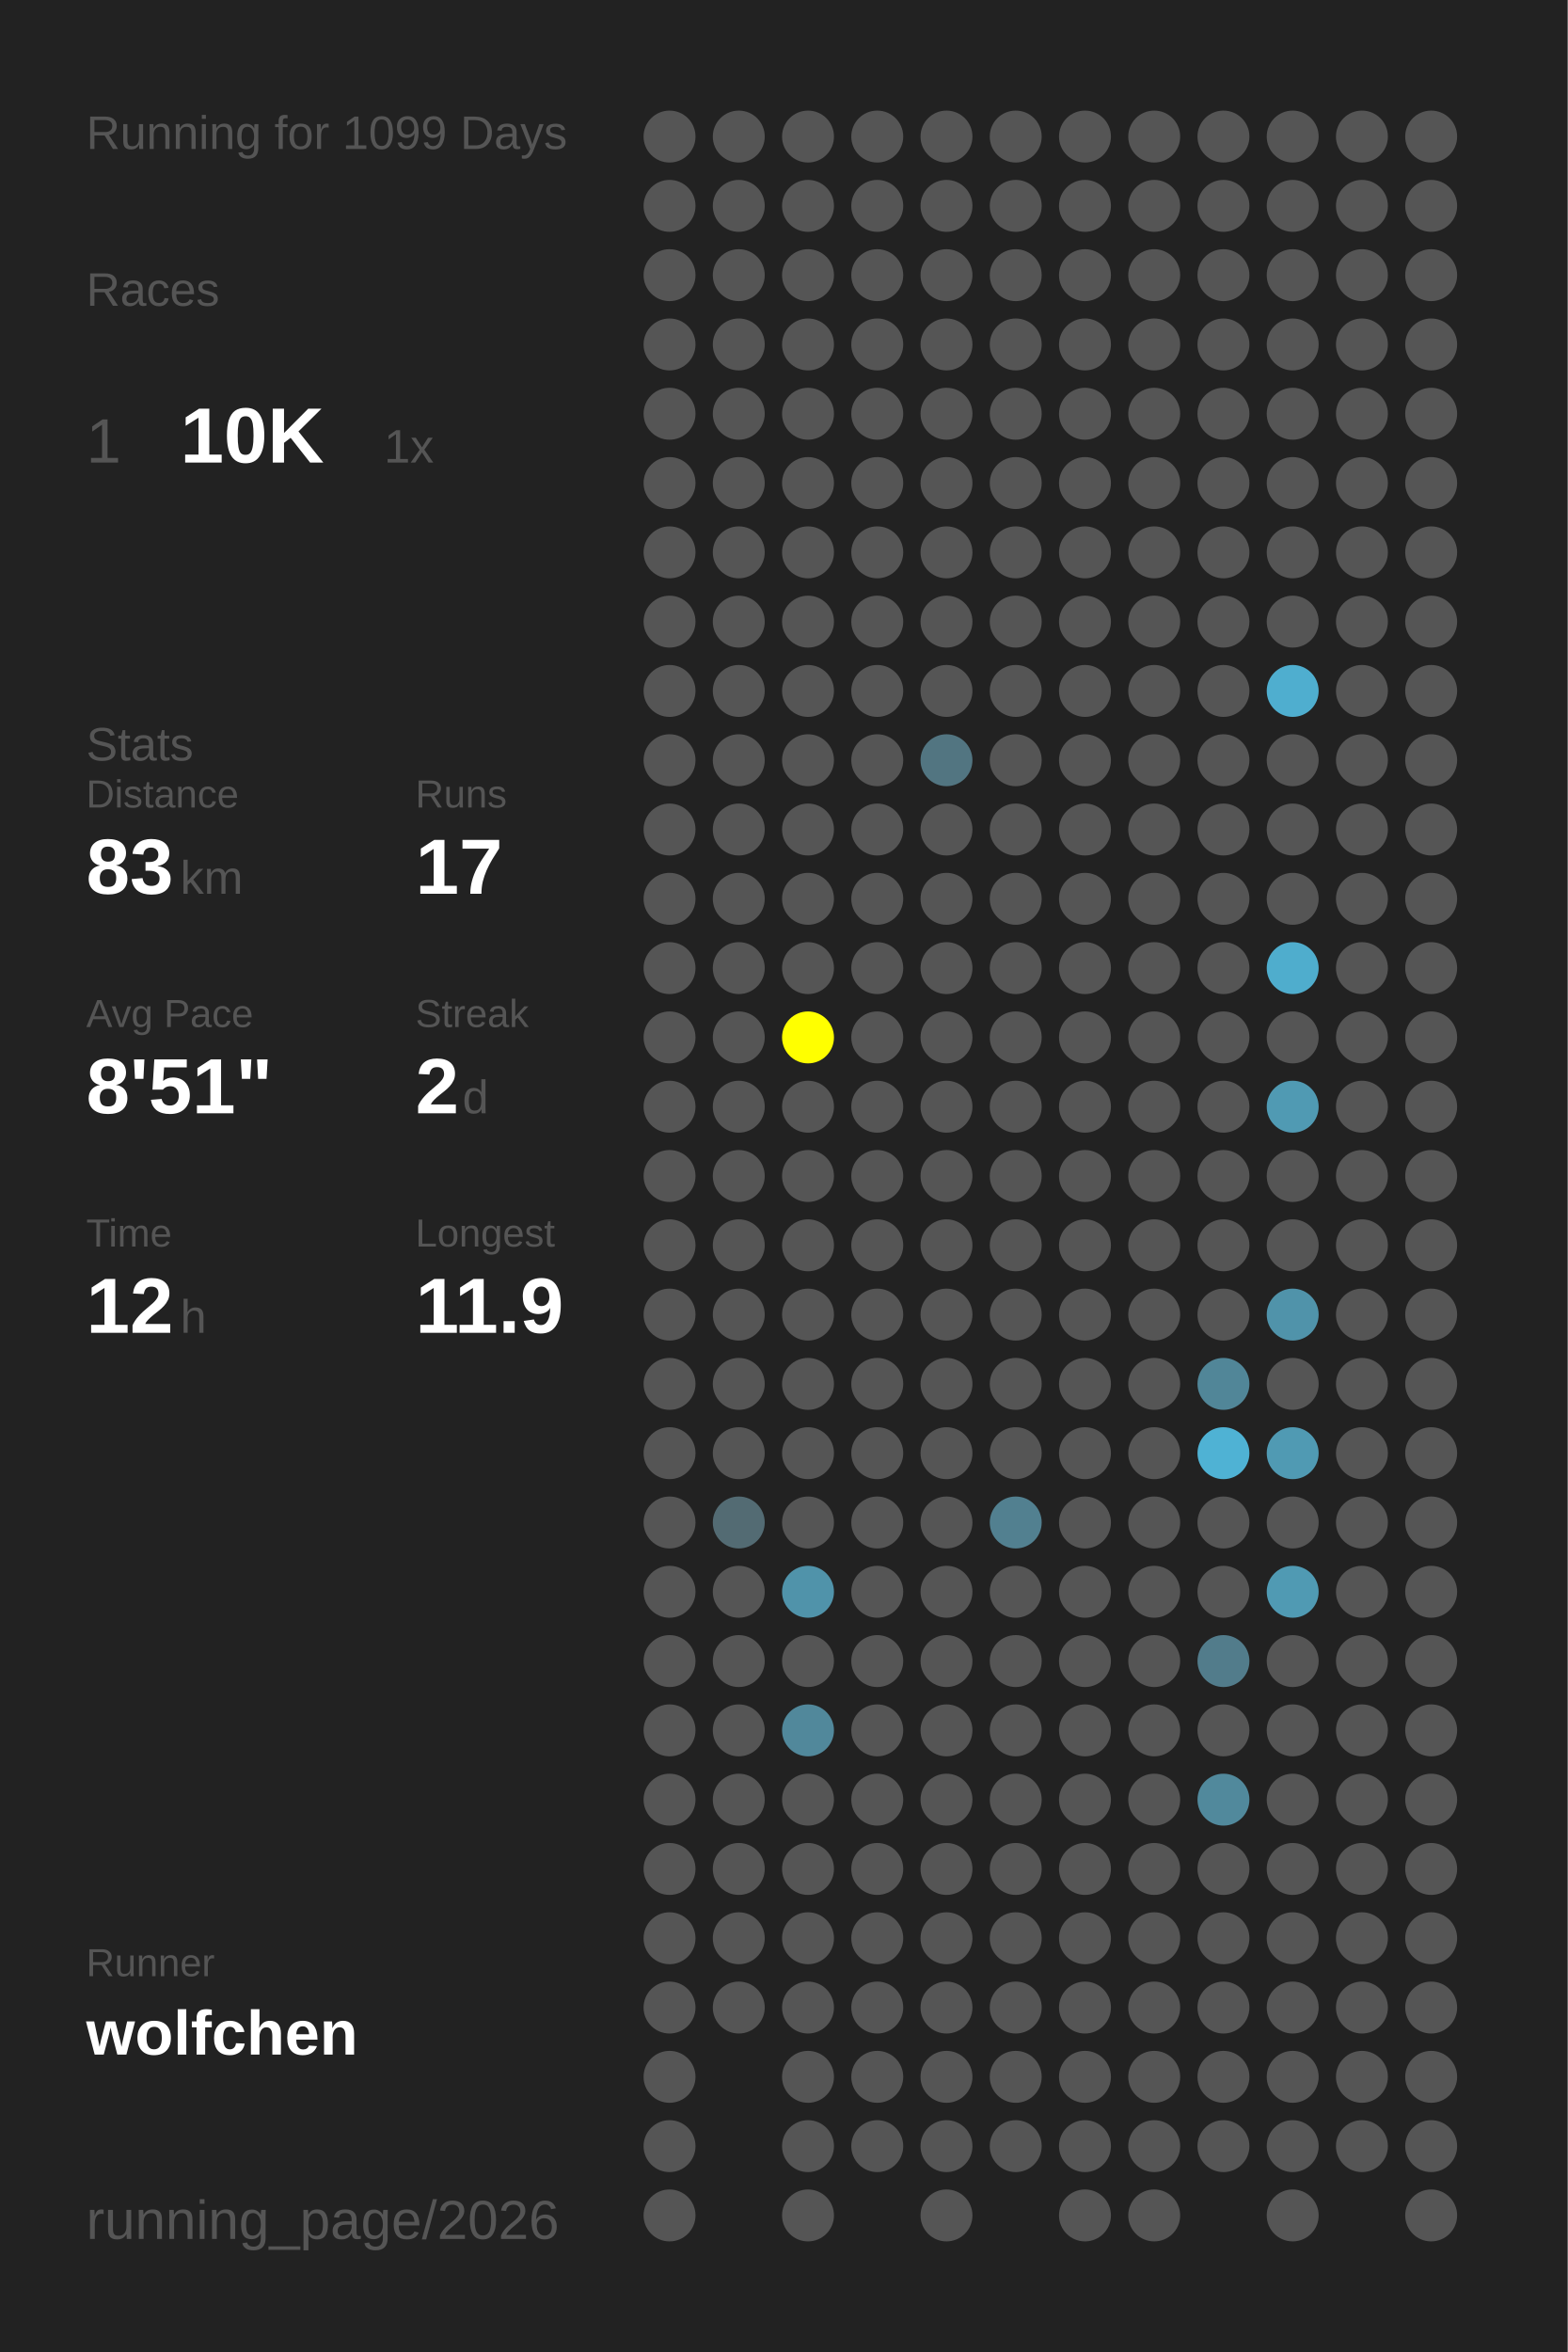
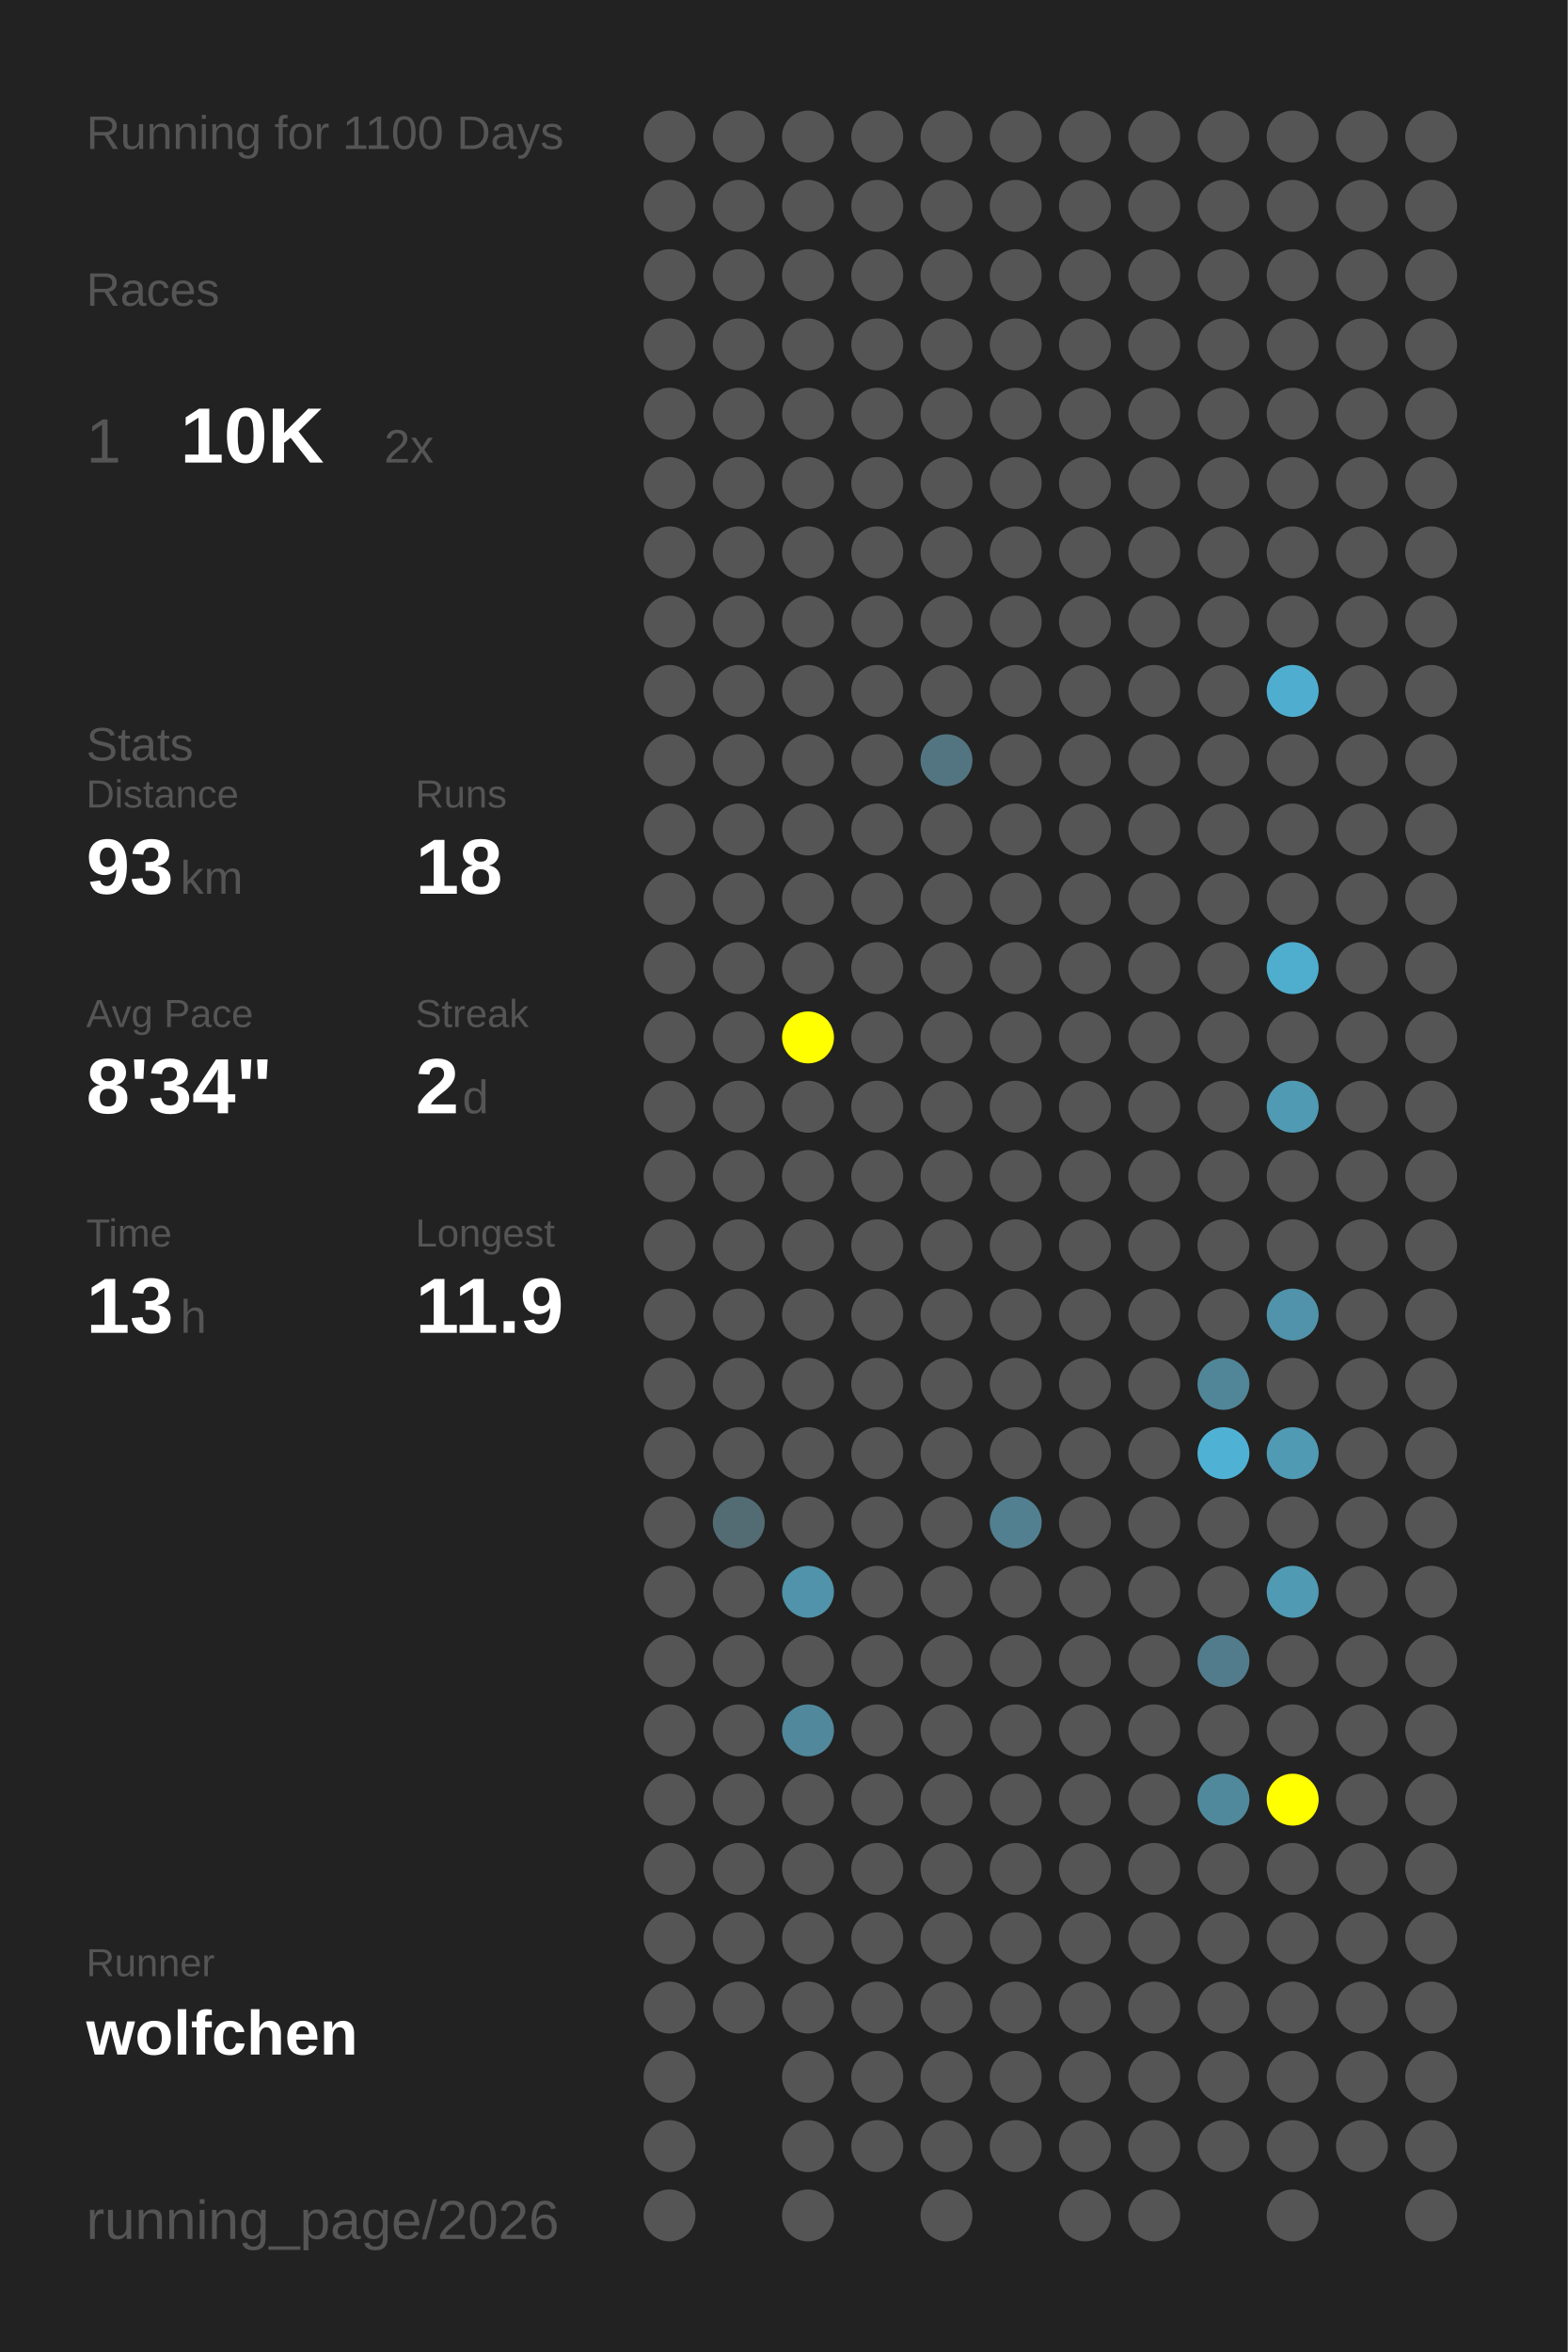
<svg xmlns="http://www.w3.org/2000/svg" baseProfile="full" height="300mm" version="1.1" viewBox="0,0,200,300" width="200mm">
  <defs />
  <rect fill="#222222" height="300" width="200" x="0" y="0" />
-   <text fill="#555555" style="font-size:6px; font-family:Arial;" x="11" y="19">Running for 1099 Days</text>
+   <text fill="#555555" style="font-size:6px; font-family:Arial;" x="11" y="19">Running for 1100 Days</text>
  <text fill="#555555" style="font-size:6px; font-family:Arial;" x="11" y="39">Races</text>
  <text fill="#555555" style="font-size:8px; font-family:Arial;" x="11" y="59">1</text>
  <text fill="#FFFFFF" style="font-size:10px; font-family:Arial; font-weight:bold;" x="23" y="59">10K</text>
-   <text fill="#555555" style="font-size:6px; font-family:Arial;" x="49" y="59">1x</text>
+   <text fill="#555555" style="font-size:6px; font-family:Arial;" x="49" y="59">2x</text>
  <text fill="#555555" style="font-size:6px; font-family:Arial;" x="11" y="97">Stats</text>
  <text fill="#555555" style="font-size:5px; font-family:Arial;" x="11" y="103">Distance</text>
-   <text fill="#FFFFFF" style="font-size:10px; font-family:Arial; font-weight:bold;" x="11" y="114">83</text>
+   <text fill="#FFFFFF" style="font-size:10px; font-family:Arial; font-weight:bold;" x="11" y="114">93</text>
  <text fill="#555555" style="font-size:6px; font-family:Arial;" x="23" y="114">km</text>
  <text fill="#555555" style="font-size:5px; font-family:Arial;" x="53" y="103">Runs</text>
-   <text fill="#FFFFFF" style="font-size:10px; font-family:Arial; font-weight:bold;" x="53" y="114">17</text>
+   <text fill="#FFFFFF" style="font-size:10px; font-family:Arial; font-weight:bold;" x="53" y="114">18</text>
  <text fill="#555555" style="font-size:5px; font-family:Arial;" x="11" y="131">Avg Pace</text>
-   <text fill="#FFFFFF" style="font-size:10px; font-family:Arial; font-weight:bold;" x="11" y="142">8'51"</text>
+   <text fill="#FFFFFF" style="font-size:10px; font-family:Arial; font-weight:bold;" x="11" y="142">8'34"</text>
  <text fill="#555555" style="font-size:5px; font-family:Arial;" x="53" y="131">Streak</text>
  <text fill="#FFFFFF" style="font-size:10px; font-family:Arial; font-weight:bold;" x="53" y="142">2</text>
  <text fill="#555555" style="font-size:6px; font-family:Arial;" x="59" y="142">d</text>
  <text fill="#555555" style="font-size:5px; font-family:Arial;" x="11" y="159">Time</text>
-   <text fill="#FFFFFF" style="font-size:10px; font-family:Arial; font-weight:bold;" x="11" y="170">12</text>
+   <text fill="#FFFFFF" style="font-size:10px; font-family:Arial; font-weight:bold;" x="11" y="170">13</text>
  <text fill="#555555" style="font-size:6px; font-family:Arial;" x="23" y="170">h</text>
  <text fill="#555555" style="font-size:5px; font-family:Arial;" x="53" y="159">Longest</text>
  <text fill="#FFFFFF" style="font-size:10px; font-family:Arial; font-weight:bold;" x="53" y="170">11.9</text>
  <text fill="#555555" style="font-size:5px; font-family:Arial;" x="11" y="252.065">Runner</text>
  <text fill="#FFFFFF" style="font-size:8px; font-family:Arial; font-weight:bold;" x="11" y="262.065">wolfchen</text>
  <text fill="#555555" style="font-size:7px; font-family:Arial;" x="11" y="285.581">running_page/2026</text>
  <circle cx="85.417" cy="17.419" fill="#555555" r="3.312" />
  <circle cx="85.417" cy="26.258" fill="#555555" r="3.312" />
  <circle cx="85.417" cy="35.097" fill="#555555" r="3.312" />
  <circle cx="85.417" cy="43.935" fill="#555555" r="3.312" />
  <circle cx="85.417" cy="52.774" fill="#555555" r="3.312" />
  <circle cx="85.417" cy="61.613" fill="#555555" r="3.312" />
  <circle cx="85.417" cy="70.452" fill="#555555" r="3.312" />
  <circle cx="85.417" cy="79.29" fill="#555555" r="3.312" />
  <circle cx="85.417" cy="88.129" fill="#555555" r="3.312" />
  <circle cx="85.417" cy="96.968" fill="#555555" r="3.312" />
  <circle cx="85.417" cy="105.806" fill="#555555" r="3.312" />
  <circle cx="85.417" cy="114.645" fill="#555555" r="3.312" />
  <circle cx="85.417" cy="123.484" fill="#555555" r="3.312" />
  <circle cx="85.417" cy="132.323" fill="#555555" r="3.312" />
  <circle cx="85.417" cy="141.161" fill="#555555" r="3.312" />
  <circle cx="85.417" cy="150" fill="#555555" r="3.312" />
  <circle cx="85.417" cy="158.839" fill="#555555" r="3.312" />
  <circle cx="85.417" cy="167.677" fill="#555555" r="3.312" />
  <circle cx="85.417" cy="176.516" fill="#555555" r="3.312" />
  <circle cx="85.417" cy="185.355" fill="#555555" r="3.312" />
  <circle cx="85.417" cy="194.194" fill="#555555" r="3.312" />
  <circle cx="85.417" cy="203.032" fill="#555555" r="3.312" />
  <circle cx="85.417" cy="211.871" fill="#555555" r="3.312" />
  <circle cx="85.417" cy="220.71" fill="#555555" r="3.312" />
  <circle cx="85.417" cy="229.548" fill="#555555" r="3.312" />
  <circle cx="85.417" cy="238.387" fill="#555555" r="3.312" />
  <circle cx="85.417" cy="247.226" fill="#555555" r="3.312" />
  <circle cx="85.417" cy="256.065" fill="#555555" r="3.312" />
  <circle cx="85.417" cy="264.903" fill="#555555" r="3.312" />
  <circle cx="85.417" cy="273.742" fill="#555555" r="3.312" />
  <circle cx="85.417" cy="282.581" fill="#555555" r="3.312" />
  <circle cx="94.25" cy="17.419" fill="#555555" r="3.312" />
  <circle cx="94.25" cy="26.258" fill="#555555" r="3.312" />
  <circle cx="94.25" cy="35.097" fill="#555555" r="3.312" />
  <circle cx="94.25" cy="43.935" fill="#555555" r="3.312" />
  <circle cx="94.25" cy="52.774" fill="#555555" r="3.312" />
  <circle cx="94.25" cy="61.613" fill="#555555" r="3.312" />
  <circle cx="94.25" cy="70.452" fill="#555555" r="3.312" />
  <circle cx="94.25" cy="79.29" fill="#555555" r="3.312" />
  <circle cx="94.25" cy="88.129" fill="#555555" r="3.312" />
  <circle cx="94.25" cy="96.968" fill="#555555" r="3.312" />
  <circle cx="94.25" cy="105.806" fill="#555555" r="3.312" />
  <circle cx="94.25" cy="114.645" fill="#555555" r="3.312" />
  <circle cx="94.25" cy="123.484" fill="#555555" r="3.312" />
  <circle cx="94.25" cy="132.323" fill="#555555" r="3.312" />
  <circle cx="94.25" cy="141.161" fill="#555555" r="3.312" />
  <circle cx="94.25" cy="150" fill="#555555" r="3.312" />
  <circle cx="94.25" cy="158.839" fill="#555555" r="3.312" />
  <circle cx="94.25" cy="167.677" fill="#555555" r="3.312" />
  <circle cx="94.25" cy="176.516" fill="#555555" r="3.312" />
  <circle cx="94.25" cy="185.355" fill="#555555" r="3.312" />
  <circle cx="94.25" cy="194.194" fill="#536b73" r="3.312" />
  <circle cx="94.25" cy="203.032" fill="#555555" r="3.312" />
  <circle cx="94.25" cy="211.871" fill="#555555" r="3.312" />
  <circle cx="94.25" cy="220.71" fill="#555555" r="3.312" />
  <circle cx="94.25" cy="229.548" fill="#555555" r="3.312" />
  <circle cx="94.25" cy="238.387" fill="#555555" r="3.312" />
  <circle cx="94.25" cy="247.226" fill="#555555" r="3.312" />
  <circle cx="94.25" cy="256.065" fill="#555555" r="3.312" />
  <circle cx="103.083" cy="17.419" fill="#555555" r="3.312" />
  <circle cx="103.083" cy="26.258" fill="#555555" r="3.312" />
  <circle cx="103.083" cy="35.097" fill="#555555" r="3.312" />
  <circle cx="103.083" cy="43.935" fill="#555555" r="3.312" />
  <circle cx="103.083" cy="52.774" fill="#555555" r="3.312" />
  <circle cx="103.083" cy="61.613" fill="#555555" r="3.312" />
  <circle cx="103.083" cy="70.452" fill="#555555" r="3.312" />
  <circle cx="103.083" cy="79.29" fill="#555555" r="3.312" />
  <circle cx="103.083" cy="88.129" fill="#555555" r="3.312" />
  <circle cx="103.083" cy="96.968" fill="#555555" r="3.312" />
  <circle cx="103.083" cy="105.806" fill="#555555" r="3.312" />
  <circle cx="103.083" cy="114.645" fill="#555555" r="3.312" />
  <circle cx="103.083" cy="123.484" fill="#555555" r="3.312" />
  <circle cx="103.083" cy="132.323" fill="#FFFF00" r="3.312" />
  <circle cx="103.083" cy="141.161" fill="#555555" r="3.312" />
  <circle cx="103.083" cy="150" fill="#555555" r="3.312" />
  <circle cx="103.083" cy="158.839" fill="#555555" r="3.312" />
  <circle cx="103.083" cy="167.677" fill="#555555" r="3.312" />
  <circle cx="103.083" cy="176.516" fill="#555555" r="3.312" />
  <circle cx="103.083" cy="185.355" fill="#555555" r="3.312" />
  <circle cx="103.083" cy="194.194" fill="#555555" r="3.312" />
  <circle cx="103.083" cy="203.032" fill="#5093aa" r="3.312" />
  <circle cx="103.083" cy="211.871" fill="#555555" r="3.312" />
  <circle cx="103.083" cy="220.71" fill="#51889b" r="3.312" />
  <circle cx="103.083" cy="229.548" fill="#555555" r="3.312" />
  <circle cx="103.083" cy="238.387" fill="#555555" r="3.312" />
  <circle cx="103.083" cy="247.226" fill="#555555" r="3.312" />
  <circle cx="103.083" cy="256.065" fill="#555555" r="3.312" />
  <circle cx="103.083" cy="264.903" fill="#555555" r="3.312" />
  <circle cx="103.083" cy="273.742" fill="#555555" r="3.312" />
  <circle cx="103.083" cy="282.581" fill="#555555" r="3.312" />
  <circle cx="111.917" cy="17.419" fill="#555555" r="3.312" />
  <circle cx="111.917" cy="26.258" fill="#555555" r="3.312" />
  <circle cx="111.917" cy="35.097" fill="#555555" r="3.312" />
  <circle cx="111.917" cy="43.935" fill="#555555" r="3.312" />
  <circle cx="111.917" cy="52.774" fill="#555555" r="3.312" />
  <circle cx="111.917" cy="61.613" fill="#555555" r="3.312" />
  <circle cx="111.917" cy="70.452" fill="#555555" r="3.312" />
  <circle cx="111.917" cy="79.29" fill="#555555" r="3.312" />
  <circle cx="111.917" cy="88.129" fill="#555555" r="3.312" />
  <circle cx="111.917" cy="96.968" fill="#555555" r="3.312" />
  <circle cx="111.917" cy="105.806" fill="#555555" r="3.312" />
  <circle cx="111.917" cy="114.645" fill="#555555" r="3.312" />
  <circle cx="111.917" cy="123.484" fill="#555555" r="3.312" />
  <circle cx="111.917" cy="132.323" fill="#555555" r="3.312" />
  <circle cx="111.917" cy="141.161" fill="#555555" r="3.312" />
  <circle cx="111.917" cy="150" fill="#555555" r="3.312" />
  <circle cx="111.917" cy="158.839" fill="#555555" r="3.312" />
  <circle cx="111.917" cy="167.677" fill="#555555" r="3.312" />
  <circle cx="111.917" cy="176.516" fill="#555555" r="3.312" />
  <circle cx="111.917" cy="185.355" fill="#555555" r="3.312" />
  <circle cx="111.917" cy="194.194" fill="#555555" r="3.312" />
  <circle cx="111.917" cy="203.032" fill="#555555" r="3.312" />
  <circle cx="111.917" cy="211.871" fill="#555555" r="3.312" />
  <circle cx="111.917" cy="220.71" fill="#555555" r="3.312" />
  <circle cx="111.917" cy="229.548" fill="#555555" r="3.312" />
  <circle cx="111.917" cy="238.387" fill="#555555" r="3.312" />
  <circle cx="111.917" cy="247.226" fill="#555555" r="3.312" />
  <circle cx="111.917" cy="256.065" fill="#555555" r="3.312" />
  <circle cx="111.917" cy="264.903" fill="#555555" r="3.312" />
  <circle cx="111.917" cy="273.742" fill="#555555" r="3.312" />
  <circle cx="120.75" cy="17.419" fill="#555555" r="3.312" />
  <circle cx="120.75" cy="26.258" fill="#555555" r="3.312" />
  <circle cx="120.75" cy="35.097" fill="#555555" r="3.312" />
  <circle cx="120.75" cy="43.935" fill="#555555" r="3.312" />
  <circle cx="120.75" cy="52.774" fill="#555555" r="3.312" />
  <circle cx="120.75" cy="61.613" fill="#555555" r="3.312" />
  <circle cx="120.75" cy="70.452" fill="#555555" r="3.312" />
  <circle cx="120.75" cy="79.29" fill="#555555" r="3.312" />
  <circle cx="120.75" cy="88.129" fill="#555555" r="3.312" />
  <circle cx="120.75" cy="96.968" fill="#527581" r="3.312" />
  <circle cx="120.75" cy="105.806" fill="#555555" r="3.312" />
  <circle cx="120.75" cy="114.645" fill="#555555" r="3.312" />
  <circle cx="120.75" cy="123.484" fill="#555555" r="3.312" />
  <circle cx="120.75" cy="132.323" fill="#555555" r="3.312" />
  <circle cx="120.75" cy="141.161" fill="#555555" r="3.312" />
  <circle cx="120.75" cy="150" fill="#555555" r="3.312" />
  <circle cx="120.75" cy="158.839" fill="#555555" r="3.312" />
  <circle cx="120.75" cy="167.677" fill="#555555" r="3.312" />
  <circle cx="120.75" cy="176.516" fill="#555555" r="3.312" />
  <circle cx="120.75" cy="185.355" fill="#555555" r="3.312" />
  <circle cx="120.75" cy="194.194" fill="#555555" r="3.312" />
  <circle cx="120.75" cy="203.032" fill="#555555" r="3.312" />
  <circle cx="120.75" cy="211.871" fill="#555555" r="3.312" />
  <circle cx="120.75" cy="220.71" fill="#555555" r="3.312" />
  <circle cx="120.75" cy="229.548" fill="#555555" r="3.312" />
  <circle cx="120.75" cy="238.387" fill="#555555" r="3.312" />
  <circle cx="120.75" cy="247.226" fill="#555555" r="3.312" />
  <circle cx="120.75" cy="256.065" fill="#555555" r="3.312" />
  <circle cx="120.75" cy="264.903" fill="#555555" r="3.312" />
  <circle cx="120.75" cy="273.742" fill="#555555" r="3.312" />
  <circle cx="120.75" cy="282.581" fill="#555555" r="3.312" />
  <circle cx="129.583" cy="17.419" fill="#555555" r="3.312" />
  <circle cx="129.583" cy="26.258" fill="#555555" r="3.312" />
  <circle cx="129.583" cy="35.097" fill="#555555" r="3.312" />
  <circle cx="129.583" cy="43.935" fill="#555555" r="3.312" />
  <circle cx="129.583" cy="52.774" fill="#555555" r="3.312" />
  <circle cx="129.583" cy="61.613" fill="#555555" r="3.312" />
  <circle cx="129.583" cy="70.452" fill="#555555" r="3.312" />
  <circle cx="129.583" cy="79.29" fill="#555555" r="3.312" />
  <circle cx="129.583" cy="88.129" fill="#555555" r="3.312" />
  <circle cx="129.583" cy="96.968" fill="#555555" r="3.312" />
  <circle cx="129.583" cy="105.806" fill="#555555" r="3.312" />
  <circle cx="129.583" cy="114.645" fill="#555555" r="3.312" />
  <circle cx="129.583" cy="123.484" fill="#555555" r="3.312" />
  <circle cx="129.583" cy="132.323" fill="#555555" r="3.312" />
  <circle cx="129.583" cy="141.161" fill="#555555" r="3.312" />
  <circle cx="129.583" cy="150" fill="#555555" r="3.312" />
  <circle cx="129.583" cy="158.839" fill="#555555" r="3.312" />
  <circle cx="129.583" cy="167.677" fill="#555555" r="3.312" />
  <circle cx="129.583" cy="176.516" fill="#555555" r="3.312" />
  <circle cx="129.583" cy="185.355" fill="#555555" r="3.312" />
  <circle cx="129.583" cy="194.194" fill="#528090" r="3.312" />
  <circle cx="129.583" cy="203.032" fill="#555555" r="3.312" />
  <circle cx="129.583" cy="211.871" fill="#555555" r="3.312" />
  <circle cx="129.583" cy="220.71" fill="#555555" r="3.312" />
  <circle cx="129.583" cy="229.548" fill="#555555" r="3.312" />
  <circle cx="129.583" cy="238.387" fill="#555555" r="3.312" />
  <circle cx="129.583" cy="247.226" fill="#555555" r="3.312" />
  <circle cx="129.583" cy="256.065" fill="#555555" r="3.312" />
  <circle cx="129.583" cy="264.903" fill="#555555" r="3.312" />
  <circle cx="129.583" cy="273.742" fill="#555555" r="3.312" />
  <circle cx="138.417" cy="17.419" fill="#555555" r="3.312" />
  <circle cx="138.417" cy="26.258" fill="#555555" r="3.312" />
  <circle cx="138.417" cy="35.097" fill="#555555" r="3.312" />
  <circle cx="138.417" cy="43.935" fill="#555555" r="3.312" />
  <circle cx="138.417" cy="52.774" fill="#555555" r="3.312" />
  <circle cx="138.417" cy="61.613" fill="#555555" r="3.312" />
  <circle cx="138.417" cy="70.452" fill="#555555" r="3.312" />
  <circle cx="138.417" cy="79.29" fill="#555555" r="3.312" />
  <circle cx="138.417" cy="88.129" fill="#555555" r="3.312" />
  <circle cx="138.417" cy="96.968" fill="#555555" r="3.312" />
  <circle cx="138.417" cy="105.806" fill="#555555" r="3.312" />
  <circle cx="138.417" cy="114.645" fill="#555555" r="3.312" />
  <circle cx="138.417" cy="123.484" fill="#555555" r="3.312" />
  <circle cx="138.417" cy="132.323" fill="#555555" r="3.312" />
  <circle cx="138.417" cy="141.161" fill="#555555" r="3.312" />
  <circle cx="138.417" cy="150" fill="#555555" r="3.312" />
  <circle cx="138.417" cy="158.839" fill="#555555" r="3.312" />
  <circle cx="138.417" cy="167.677" fill="#555555" r="3.312" />
  <circle cx="138.417" cy="176.516" fill="#555555" r="3.312" />
  <circle cx="138.417" cy="185.355" fill="#555555" r="3.312" />
  <circle cx="138.417" cy="194.194" fill="#555555" r="3.312" />
  <circle cx="138.417" cy="203.032" fill="#555555" r="3.312" />
  <circle cx="138.417" cy="211.871" fill="#555555" r="3.312" />
  <circle cx="138.417" cy="220.71" fill="#555555" r="3.312" />
  <circle cx="138.417" cy="229.548" fill="#555555" r="3.312" />
  <circle cx="138.417" cy="238.387" fill="#555555" r="3.312" />
  <circle cx="138.417" cy="247.226" fill="#555555" r="3.312" />
  <circle cx="138.417" cy="256.065" fill="#555555" r="3.312" />
  <circle cx="138.417" cy="264.903" fill="#555555" r="3.312" />
  <circle cx="138.417" cy="273.742" fill="#555555" r="3.312" />
  <circle cx="138.417" cy="282.581" fill="#555555" r="3.312" />
  <circle cx="147.25" cy="17.419" fill="#555555" r="3.312" />
  <circle cx="147.25" cy="26.258" fill="#555555" r="3.312" />
  <circle cx="147.25" cy="35.097" fill="#555555" r="3.312" />
  <circle cx="147.25" cy="43.935" fill="#555555" r="3.312" />
  <circle cx="147.25" cy="52.774" fill="#555555" r="3.312" />
  <circle cx="147.25" cy="61.613" fill="#555555" r="3.312" />
  <circle cx="147.25" cy="70.452" fill="#555555" r="3.312" />
  <circle cx="147.25" cy="79.29" fill="#555555" r="3.312" />
  <circle cx="147.25" cy="88.129" fill="#555555" r="3.312" />
  <circle cx="147.25" cy="96.968" fill="#555555" r="3.312" />
  <circle cx="147.25" cy="105.806" fill="#555555" r="3.312" />
  <circle cx="147.25" cy="114.645" fill="#555555" r="3.312" />
  <circle cx="147.25" cy="123.484" fill="#555555" r="3.312" />
  <circle cx="147.25" cy="132.323" fill="#555555" r="3.312" />
  <circle cx="147.25" cy="141.161" fill="#555555" r="3.312" />
  <circle cx="147.25" cy="150" fill="#555555" r="3.312" />
  <circle cx="147.25" cy="158.839" fill="#555555" r="3.312" />
  <circle cx="147.25" cy="167.677" fill="#555555" r="3.312" />
  <circle cx="147.25" cy="176.516" fill="#555555" r="3.312" />
  <circle cx="147.25" cy="185.355" fill="#555555" r="3.312" />
  <circle cx="147.25" cy="194.194" fill="#555555" r="3.312" />
  <circle cx="147.25" cy="203.032" fill="#555555" r="3.312" />
  <circle cx="147.25" cy="211.871" fill="#555555" r="3.312" />
  <circle cx="147.25" cy="220.71" fill="#555555" r="3.312" />
  <circle cx="147.25" cy="229.548" fill="#555555" r="3.312" />
  <circle cx="147.25" cy="238.387" fill="#555555" r="3.312" />
  <circle cx="147.25" cy="247.226" fill="#555555" r="3.312" />
  <circle cx="147.25" cy="256.065" fill="#555555" r="3.312" />
  <circle cx="147.25" cy="264.903" fill="#555555" r="3.312" />
  <circle cx="147.25" cy="273.742" fill="#555555" r="3.312" />
  <circle cx="147.25" cy="282.581" fill="#555555" r="3.312" />
  <circle cx="156.083" cy="17.419" fill="#555555" r="3.312" />
  <circle cx="156.083" cy="26.258" fill="#555555" r="3.312" />
  <circle cx="156.083" cy="35.097" fill="#555555" r="3.312" />
  <circle cx="156.083" cy="43.935" fill="#555555" r="3.312" />
  <circle cx="156.083" cy="52.774" fill="#555555" r="3.312" />
  <circle cx="156.083" cy="61.613" fill="#555555" r="3.312" />
  <circle cx="156.083" cy="70.452" fill="#555555" r="3.312" />
  <circle cx="156.083" cy="79.29" fill="#555555" r="3.312" />
  <circle cx="156.083" cy="88.129" fill="#555555" r="3.312" />
  <circle cx="156.083" cy="96.968" fill="#555555" r="3.312" />
  <circle cx="156.083" cy="105.806" fill="#555555" r="3.312" />
  <circle cx="156.083" cy="114.645" fill="#555555" r="3.312" />
  <circle cx="156.083" cy="123.484" fill="#555555" r="3.312" />
  <circle cx="156.083" cy="132.323" fill="#555555" r="3.312" />
  <circle cx="156.083" cy="141.161" fill="#555555" r="3.312" />
  <circle cx="156.083" cy="150" fill="#555555" r="3.312" />
  <circle cx="156.083" cy="158.839" fill="#555555" r="3.312" />
  <circle cx="156.083" cy="167.677" fill="#555555" r="3.312" />
  <circle cx="156.083" cy="176.516" fill="#518698" r="3.312" />
  <circle cx="156.083" cy="185.355" fill="#4fb2d4" r="3.312" />
  <circle cx="156.083" cy="194.194" fill="#555555" r="3.312" />
  <circle cx="156.083" cy="203.032" fill="#555555" r="3.312" />
  <circle cx="156.083" cy="211.871" fill="#527c8b" r="3.312" />
  <circle cx="156.083" cy="220.71" fill="#555555" r="3.312" />
  <circle cx="156.083" cy="229.548" fill="#51899c" r="3.312" />
  <circle cx="156.083" cy="238.387" fill="#555555" r="3.312" />
  <circle cx="156.083" cy="247.226" fill="#555555" r="3.312" />
  <circle cx="156.083" cy="256.065" fill="#555555" r="3.312" />
  <circle cx="156.083" cy="264.903" fill="#555555" r="3.312" />
  <circle cx="156.083" cy="273.742" fill="#555555" r="3.312" />
  <circle cx="164.917" cy="17.419" fill="#555555" r="3.312" />
  <circle cx="164.917" cy="26.258" fill="#555555" r="3.312" />
  <circle cx="164.917" cy="35.097" fill="#555555" r="3.312" />
  <circle cx="164.917" cy="43.935" fill="#555555" r="3.312" />
  <circle cx="164.917" cy="52.774" fill="#555555" r="3.312" />
  <circle cx="164.917" cy="61.613" fill="#555555" r="3.312" />
  <circle cx="164.917" cy="70.452" fill="#555555" r="3.312" />
  <circle cx="164.917" cy="79.29" fill="#555555" r="3.312" />
  <circle cx="164.917" cy="88.129" fill="#4faecf" r="3.312" />
  <circle cx="164.917" cy="96.968" fill="#555555" r="3.312" />
  <circle cx="164.917" cy="105.806" fill="#555555" r="3.312" />
  <circle cx="164.917" cy="114.645" fill="#555555" r="3.312" />
  <circle cx="164.917" cy="123.484" fill="#4fadcd" r="3.312" />
  <circle cx="164.917" cy="132.323" fill="#555555" r="3.312" />
  <circle cx="164.917" cy="141.161" fill="#509ab3" r="3.312" />
  <circle cx="164.917" cy="150" fill="#555555" r="3.312" />
  <circle cx="164.917" cy="158.839" fill="#555555" r="3.312" />
  <circle cx="164.917" cy="167.677" fill="#5093aa" r="3.312" />
  <circle cx="164.917" cy="176.516" fill="#555555" r="3.312" />
  <circle cx="164.917" cy="185.355" fill="#509ab3" r="3.312" />
  <circle cx="164.917" cy="194.194" fill="#555555" r="3.312" />
  <circle cx="164.917" cy="203.032" fill="#509ab3" r="3.312" />
  <circle cx="164.917" cy="211.871" fill="#555555" r="3.312" />
  <circle cx="164.917" cy="220.71" fill="#555555" r="3.312" />
-   <circle cx="164.917" cy="229.548" fill="#555555" r="3.312" />
+   <circle cx="164.917" cy="229.548" fill="#FFFF00" r="3.312" />
  <circle cx="164.917" cy="238.387" fill="#555555" r="3.312" />
  <circle cx="164.917" cy="247.226" fill="#555555" r="3.312" />
  <circle cx="164.917" cy="256.065" fill="#555555" r="3.312" />
  <circle cx="164.917" cy="264.903" fill="#555555" r="3.312" />
  <circle cx="164.917" cy="273.742" fill="#555555" r="3.312" />
  <circle cx="164.917" cy="282.581" fill="#555555" r="3.312" />
  <circle cx="173.75" cy="17.419" fill="#555555" r="3.312" />
  <circle cx="173.75" cy="26.258" fill="#555555" r="3.312" />
  <circle cx="173.75" cy="35.097" fill="#555555" r="3.312" />
  <circle cx="173.75" cy="43.935" fill="#555555" r="3.312" />
  <circle cx="173.75" cy="52.774" fill="#555555" r="3.312" />
  <circle cx="173.75" cy="61.613" fill="#555555" r="3.312" />
  <circle cx="173.75" cy="70.452" fill="#555555" r="3.312" />
  <circle cx="173.75" cy="79.29" fill="#555555" r="3.312" />
  <circle cx="173.75" cy="88.129" fill="#555555" r="3.312" />
  <circle cx="173.75" cy="96.968" fill="#555555" r="3.312" />
  <circle cx="173.75" cy="105.806" fill="#555555" r="3.312" />
  <circle cx="173.75" cy="114.645" fill="#555555" r="3.312" />
  <circle cx="173.75" cy="123.484" fill="#555555" r="3.312" />
  <circle cx="173.75" cy="132.323" fill="#555555" r="3.312" />
  <circle cx="173.75" cy="141.161" fill="#555555" r="3.312" />
  <circle cx="173.75" cy="150" fill="#555555" r="3.312" />
  <circle cx="173.75" cy="158.839" fill="#555555" r="3.312" />
  <circle cx="173.75" cy="167.677" fill="#555555" r="3.312" />
  <circle cx="173.75" cy="176.516" fill="#555555" r="3.312" />
  <circle cx="173.75" cy="185.355" fill="#555555" r="3.312" />
  <circle cx="173.75" cy="194.194" fill="#555555" r="3.312" />
  <circle cx="173.75" cy="203.032" fill="#555555" r="3.312" />
  <circle cx="173.75" cy="211.871" fill="#555555" r="3.312" />
  <circle cx="173.75" cy="220.71" fill="#555555" r="3.312" />
  <circle cx="173.75" cy="229.548" fill="#555555" r="3.312" />
  <circle cx="173.75" cy="238.387" fill="#555555" r="3.312" />
  <circle cx="173.75" cy="247.226" fill="#555555" r="3.312" />
  <circle cx="173.75" cy="256.065" fill="#555555" r="3.312" />
  <circle cx="173.75" cy="264.903" fill="#555555" r="3.312" />
  <circle cx="173.75" cy="273.742" fill="#555555" r="3.312" />
  <circle cx="182.583" cy="17.419" fill="#555555" r="3.312" />
  <circle cx="182.583" cy="26.258" fill="#555555" r="3.312" />
  <circle cx="182.583" cy="35.097" fill="#555555" r="3.312" />
  <circle cx="182.583" cy="43.935" fill="#555555" r="3.312" />
  <circle cx="182.583" cy="52.774" fill="#555555" r="3.312" />
  <circle cx="182.583" cy="61.613" fill="#555555" r="3.312" />
  <circle cx="182.583" cy="70.452" fill="#555555" r="3.312" />
  <circle cx="182.583" cy="79.29" fill="#555555" r="3.312" />
  <circle cx="182.583" cy="88.129" fill="#555555" r="3.312" />
  <circle cx="182.583" cy="96.968" fill="#555555" r="3.312" />
  <circle cx="182.583" cy="105.806" fill="#555555" r="3.312" />
  <circle cx="182.583" cy="114.645" fill="#555555" r="3.312" />
  <circle cx="182.583" cy="123.484" fill="#555555" r="3.312" />
  <circle cx="182.583" cy="132.323" fill="#555555" r="3.312" />
  <circle cx="182.583" cy="141.161" fill="#555555" r="3.312" />
  <circle cx="182.583" cy="150" fill="#555555" r="3.312" />
  <circle cx="182.583" cy="158.839" fill="#555555" r="3.312" />
  <circle cx="182.583" cy="167.677" fill="#555555" r="3.312" />
  <circle cx="182.583" cy="176.516" fill="#555555" r="3.312" />
  <circle cx="182.583" cy="185.355" fill="#555555" r="3.312" />
  <circle cx="182.583" cy="194.194" fill="#555555" r="3.312" />
  <circle cx="182.583" cy="203.032" fill="#555555" r="3.312" />
  <circle cx="182.583" cy="211.871" fill="#555555" r="3.312" />
  <circle cx="182.583" cy="220.71" fill="#555555" r="3.312" />
  <circle cx="182.583" cy="229.548" fill="#555555" r="3.312" />
  <circle cx="182.583" cy="238.387" fill="#555555" r="3.312" />
  <circle cx="182.583" cy="247.226" fill="#555555" r="3.312" />
  <circle cx="182.583" cy="256.065" fill="#555555" r="3.312" />
  <circle cx="182.583" cy="264.903" fill="#555555" r="3.312" />
  <circle cx="182.583" cy="273.742" fill="#555555" r="3.312" />
  <circle cx="182.583" cy="282.581" fill="#555555" r="3.312" />
</svg>
